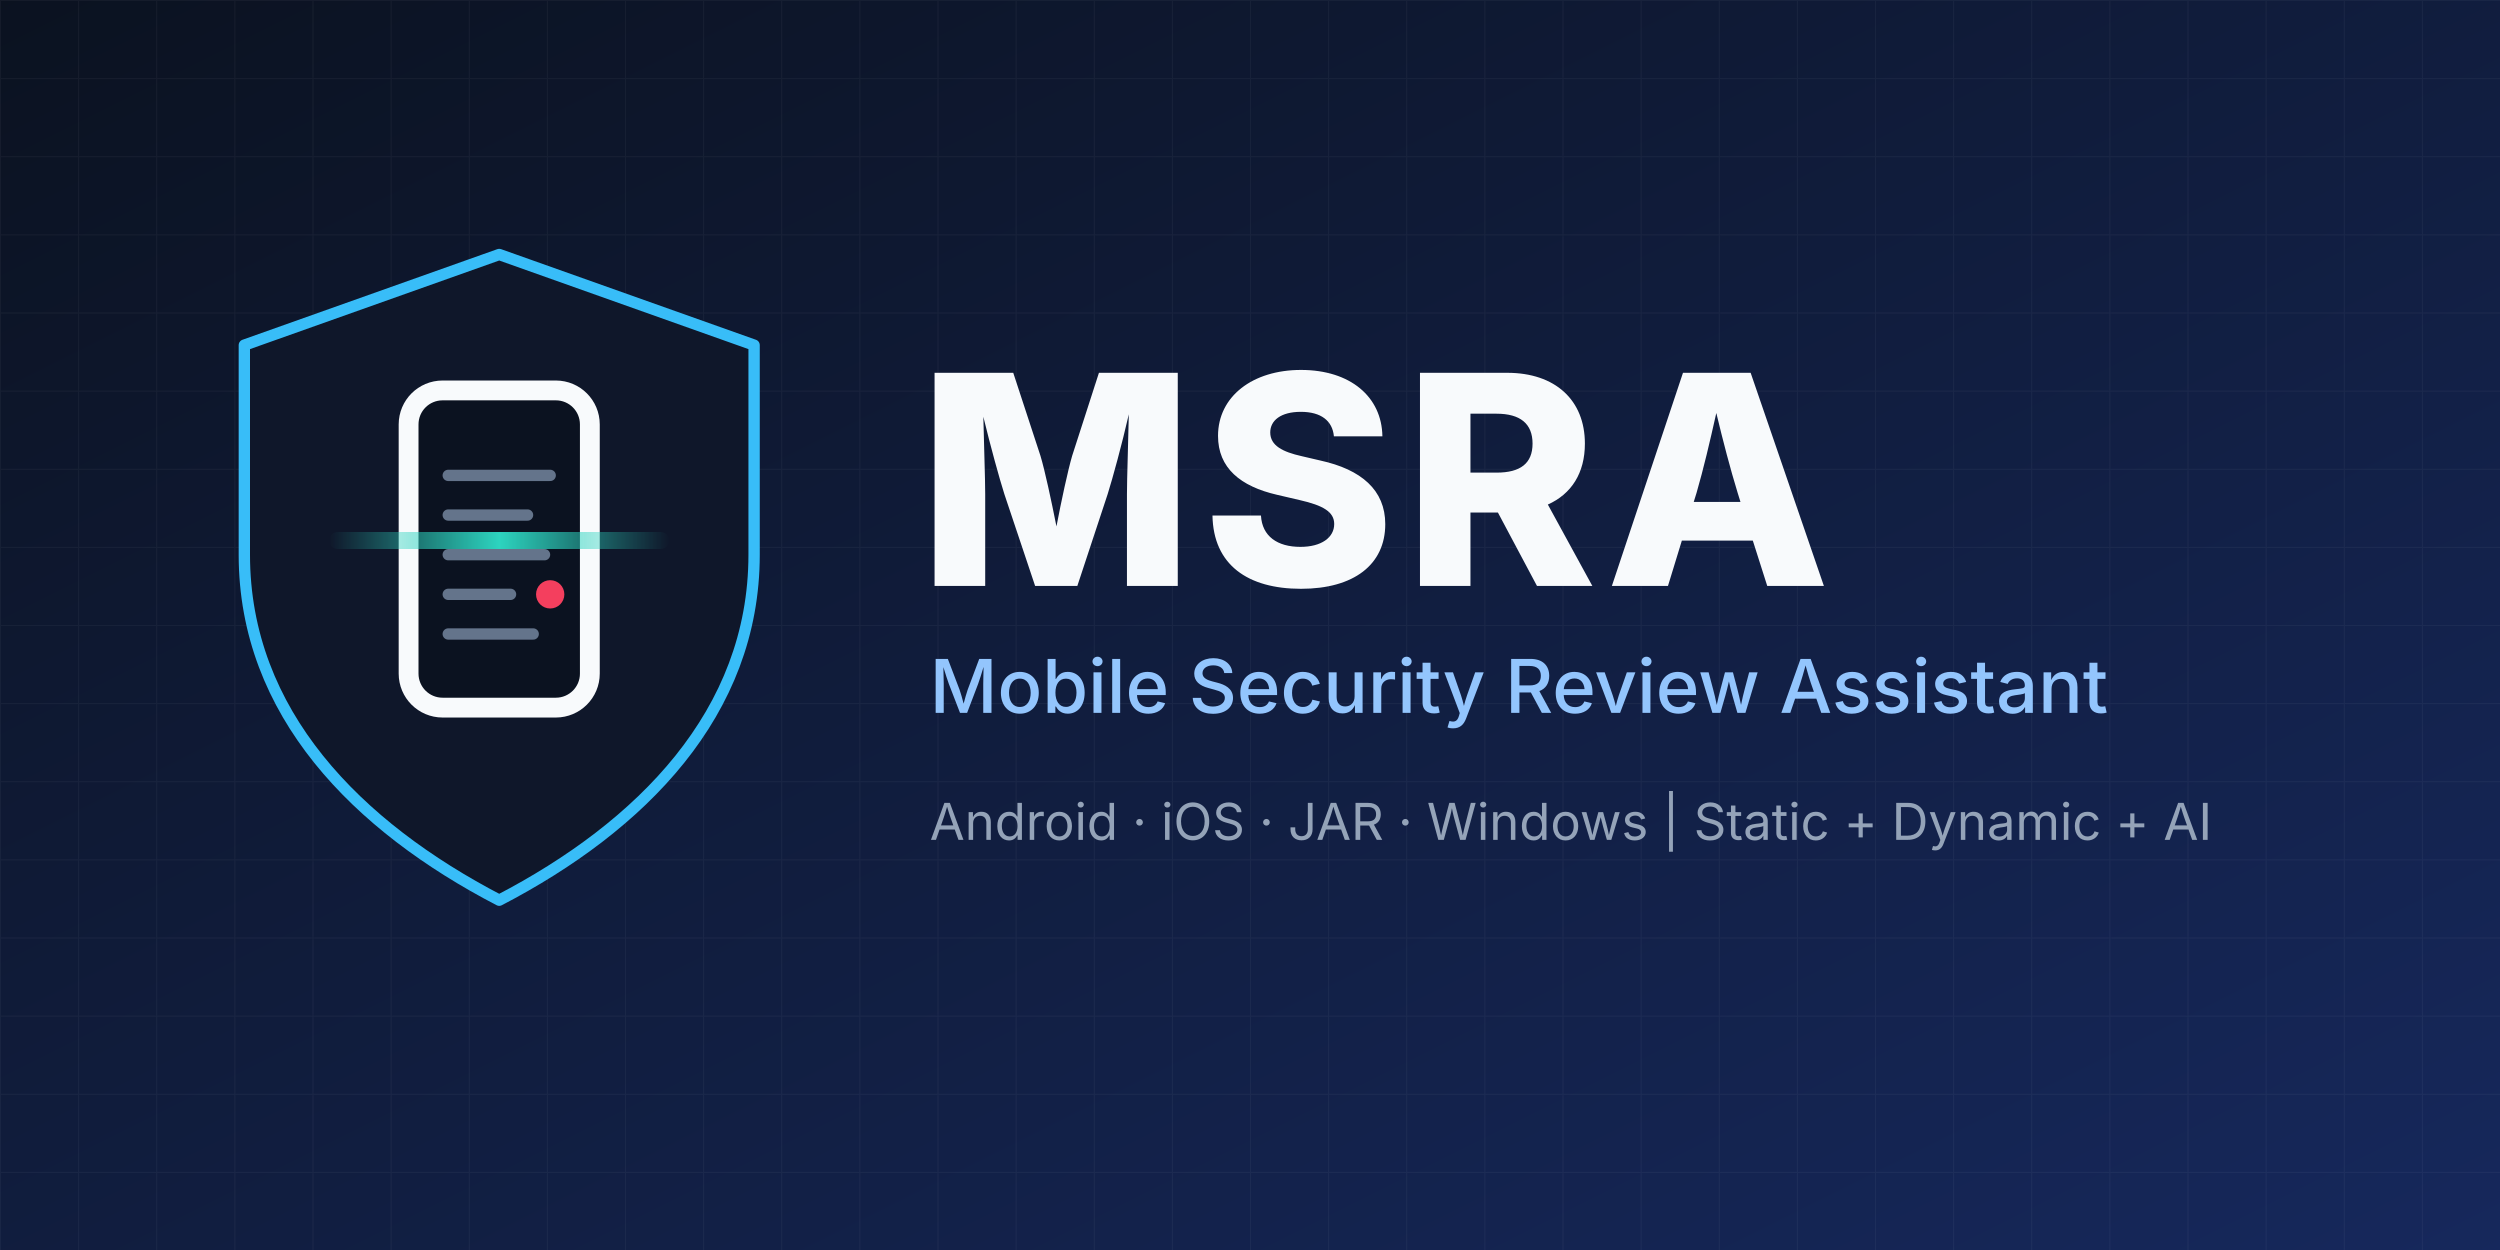
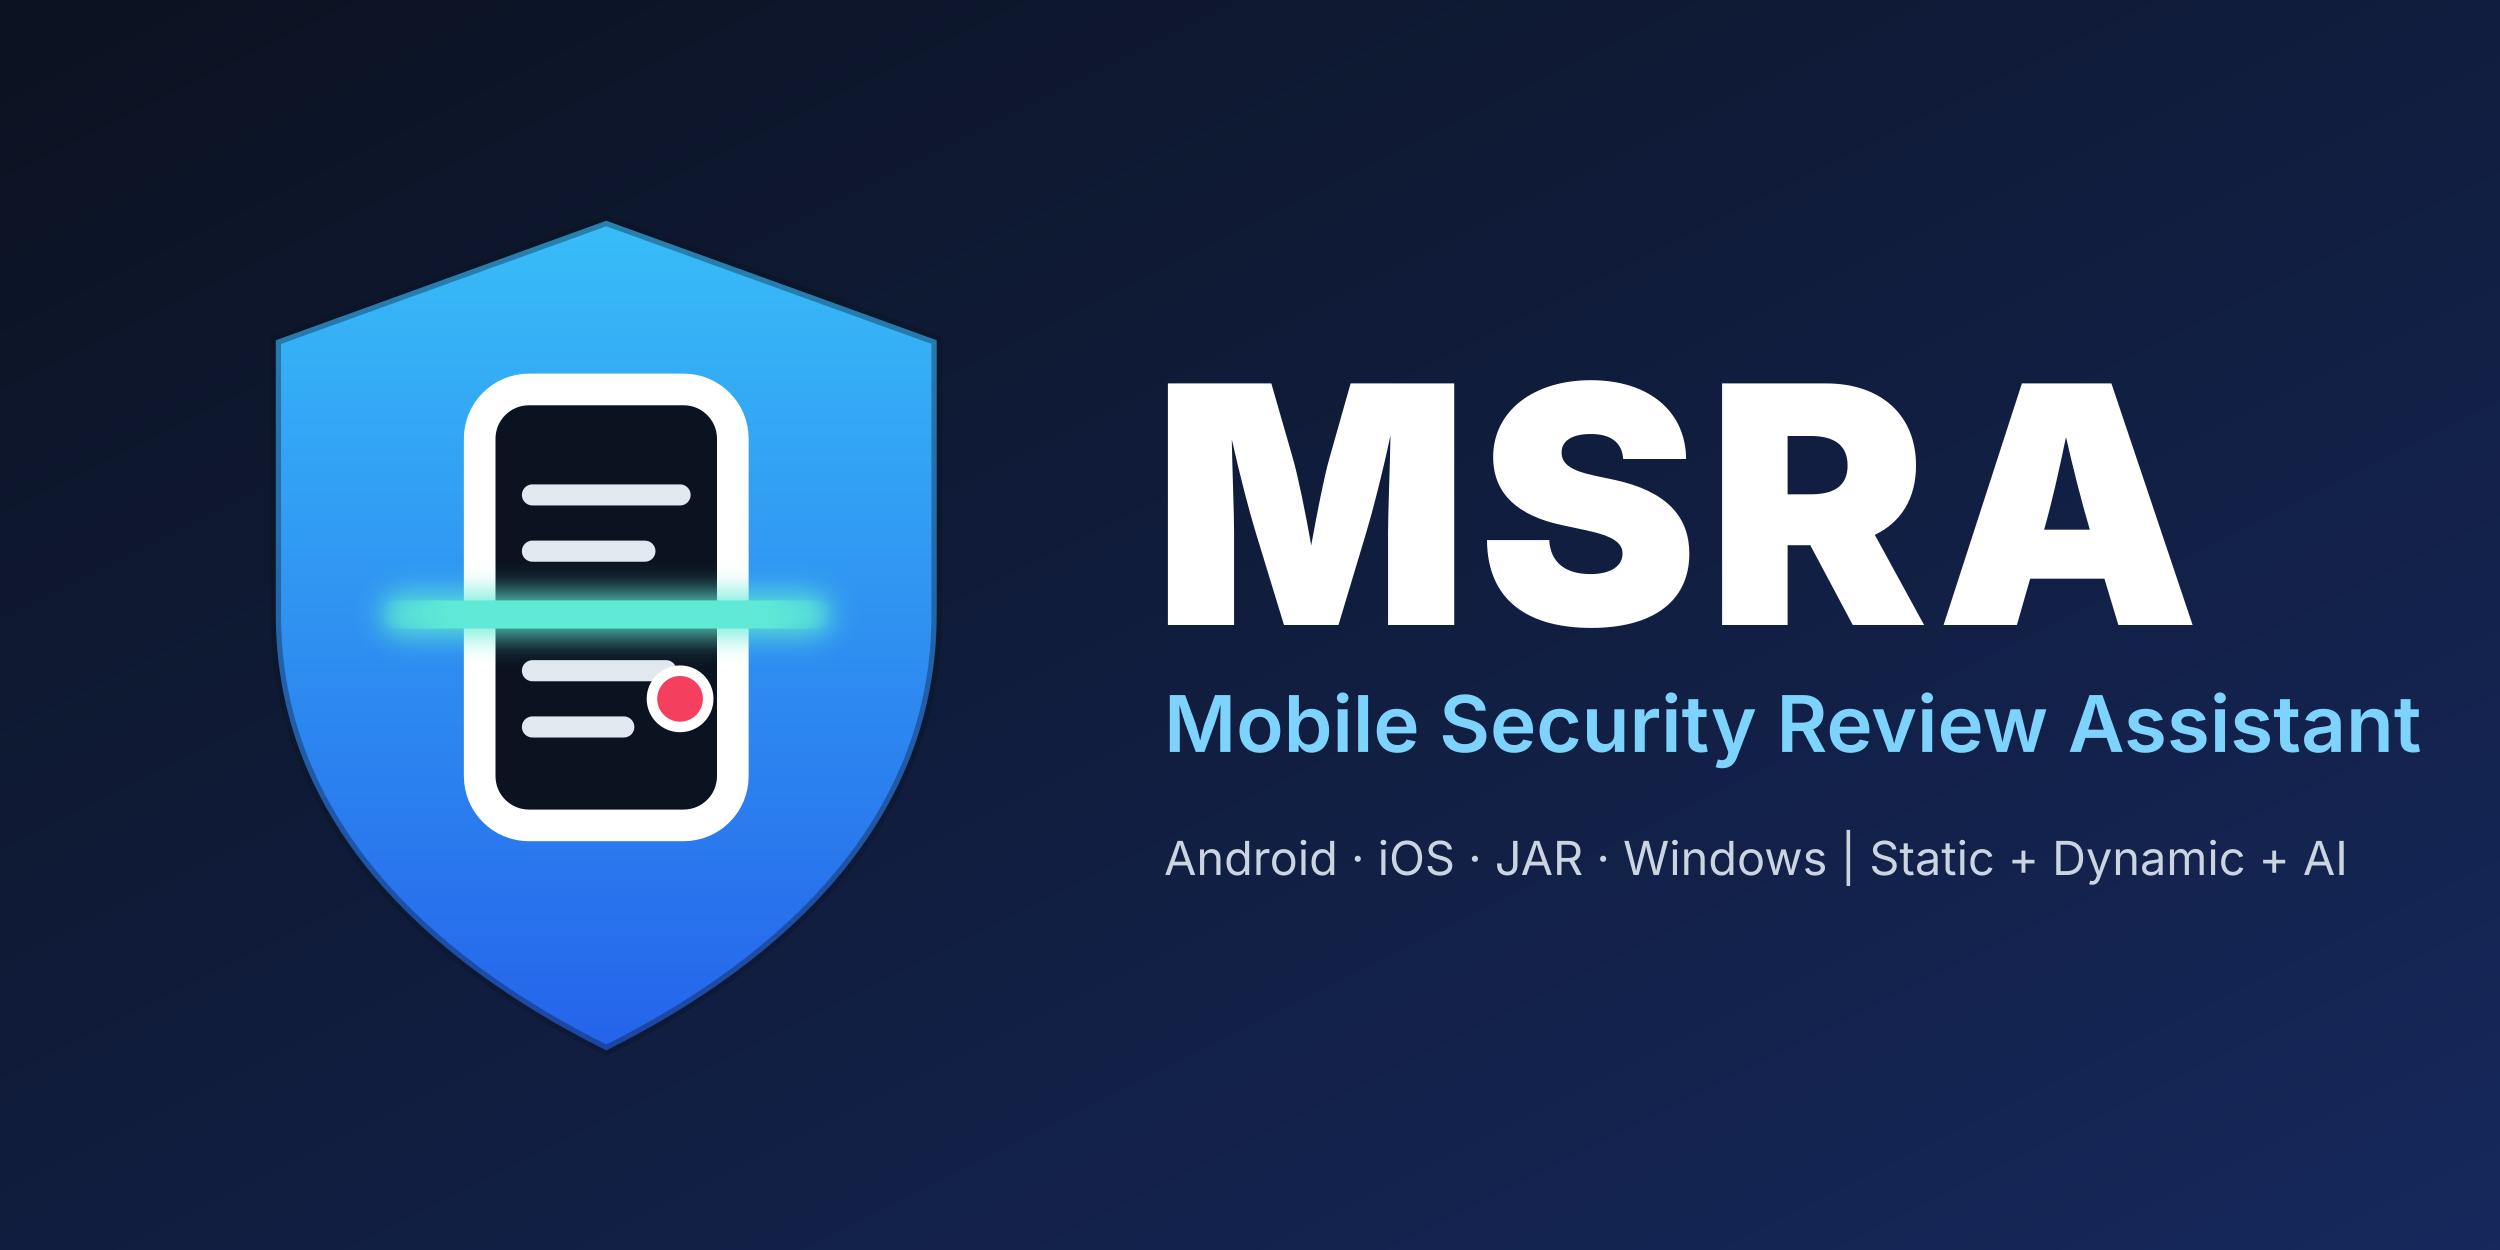
<svg xmlns="http://www.w3.org/2000/svg" viewBox="0 0 1280 640" width="1280" height="640">
  <defs>
+     <linearGradient id="shield" x1="0" y1="0" x2="0" y2="1">
+       <stop offset="0" stop-color="#38bdf8" />
+       <stop offset="1" stop-color="#2563eb" />
+     </linearGradient>
+     <linearGradient id="beam" x1="0" y1="0" x2="1" y2="0">
+       <stop offset="0" stop-color="#5eead4" stop-opacity="0" />
+       <stop offset=".15" stop-color="#5eead4" />
+       <stop offset=".85" stop-color="#5eead4" />
+       <stop offset="1" stop-color="#5eead4" stop-opacity="0" />
+     </linearGradient>
+     <filter id="glow" x="-20%" y="-300%" width="140%" height="700%">
+       <feGaussianBlur stdDeviation="4" />
+     </filter>
    <linearGradient id="bg" x1="0" y1="0" x2="1" y2="1">
      <stop offset="0" stop-color="#0b1220" />
      <stop offset="1" stop-color="#16285c" />
    </linearGradient>
-     <linearGradient id="beam" x1="0" y1="0" x2="1" y2="0">
-       <stop offset="0" stop-color="#2dd4bf" stop-opacity="0" />
-       <stop offset=".5" stop-color="#2dd4bf" />
-       <stop offset="1" stop-color="#2dd4bf" stop-opacity="0" />
-     </linearGradient>
-     <pattern id="grid" width="40" height="40" patternUnits="userSpaceOnUse">
-       <path d="M40 0H0V40" fill="none" stroke="#fff" stroke-opacity=".04" />
-     </pattern>
  </defs>
  <rect width="1280" height="640" fill="url(#bg)" />
-   <rect width="1280" height="640" fill="url(#grid)" />
-   <g transform="translate(70 110) scale(1.45)">
-     <path d="M128 14 218 46v74c0 56-40 96-90 122C78 216 38 176 38 120V46z" fill="#0f172a" stroke="#38bdf8" stroke-width="4" stroke-linejoin="round" />
-     <rect x="96" y="62" width="64" height="112" rx="12" fill="#0b1220" stroke="#f8fafc" stroke-width="7" />
-     <path d="M110 92h36M110 106h28M110 120h34M110 134h22M110 148h30" stroke="#64748b" stroke-width="4" stroke-linecap="round" />
-     <rect x="68" y="112" width="120" height="6" rx="3" fill="url(#beam)" />
-     <circle cx="146" cy="134" r="5" fill="#f43f5e" />
+   <g transform="translate(80 95) scale(1.8)">
+     <path d="M128 10 222 44v78c0 58-42 98-94 124C76 220 34 180 34 122V44z" fill="url(#shield)" stroke="#0b1220" stroke-opacity=".35" stroke-width="3" stroke-linejoin="round" />
+     <rect x="92" y="58" width="72" height="124" rx="14" fill="#0b1220" stroke="#ffffff" stroke-width="9" />
+     <path d="M107 88h42M107 104h32M107 138h38M107 154h26" stroke="#e2e8f0" stroke-width="6" stroke-linecap="round" />
+     <rect x="64" y="116" width="128" height="12" rx="6" fill="#5eead4" filter="url(#glow)" opacity=".9" />
+     <rect x="64" y="118" width="128" height="8" rx="4" fill="url(#beam)" />
+     <circle cx="149" cy="146" r="8" fill="#f43f5e" stroke="#fff" stroke-width="3" />
  </g>
-   <text x="470" y="300" font-family="Inter,'Helvetica Neue',Arial,sans-serif" font-size="150" font-weight="800" letter-spacing="4" fill="#f8fafc">MSRA</text>
-   <text x="476" y="365" font-family="Inter,'Helvetica Neue',Arial,sans-serif" font-size="38" font-weight="500" fill="#93c5fd">Mobile Security Review Assistant</text>
-   <text x="476" y="430" font-family="Inter,'Helvetica Neue',Arial,sans-serif" font-size="26" fill="#94a3b8">Android · iOS · JAR · Windows  |  Static + Dynamic + AI</text>
+   <text x="590" y="320" font-family="Inter,'Helvetica Neue',Arial,sans-serif" font-size="170" font-weight="900" letter-spacing="4" fill="#fff">MSRA</text>
+   <text x="596" y="385" font-family="Inter,'Helvetica Neue',Arial,sans-serif" font-size="40" font-weight="600" fill="#7dd3fc">Mobile Security Review Assistant</text>
+   <text x="596" y="448" font-family="Inter,'Helvetica Neue',Arial,sans-serif" font-size="24" fill="#cbd5e1">Android · iOS · JAR · Windows  |  Static + Dynamic + AI</text>
</svg>
